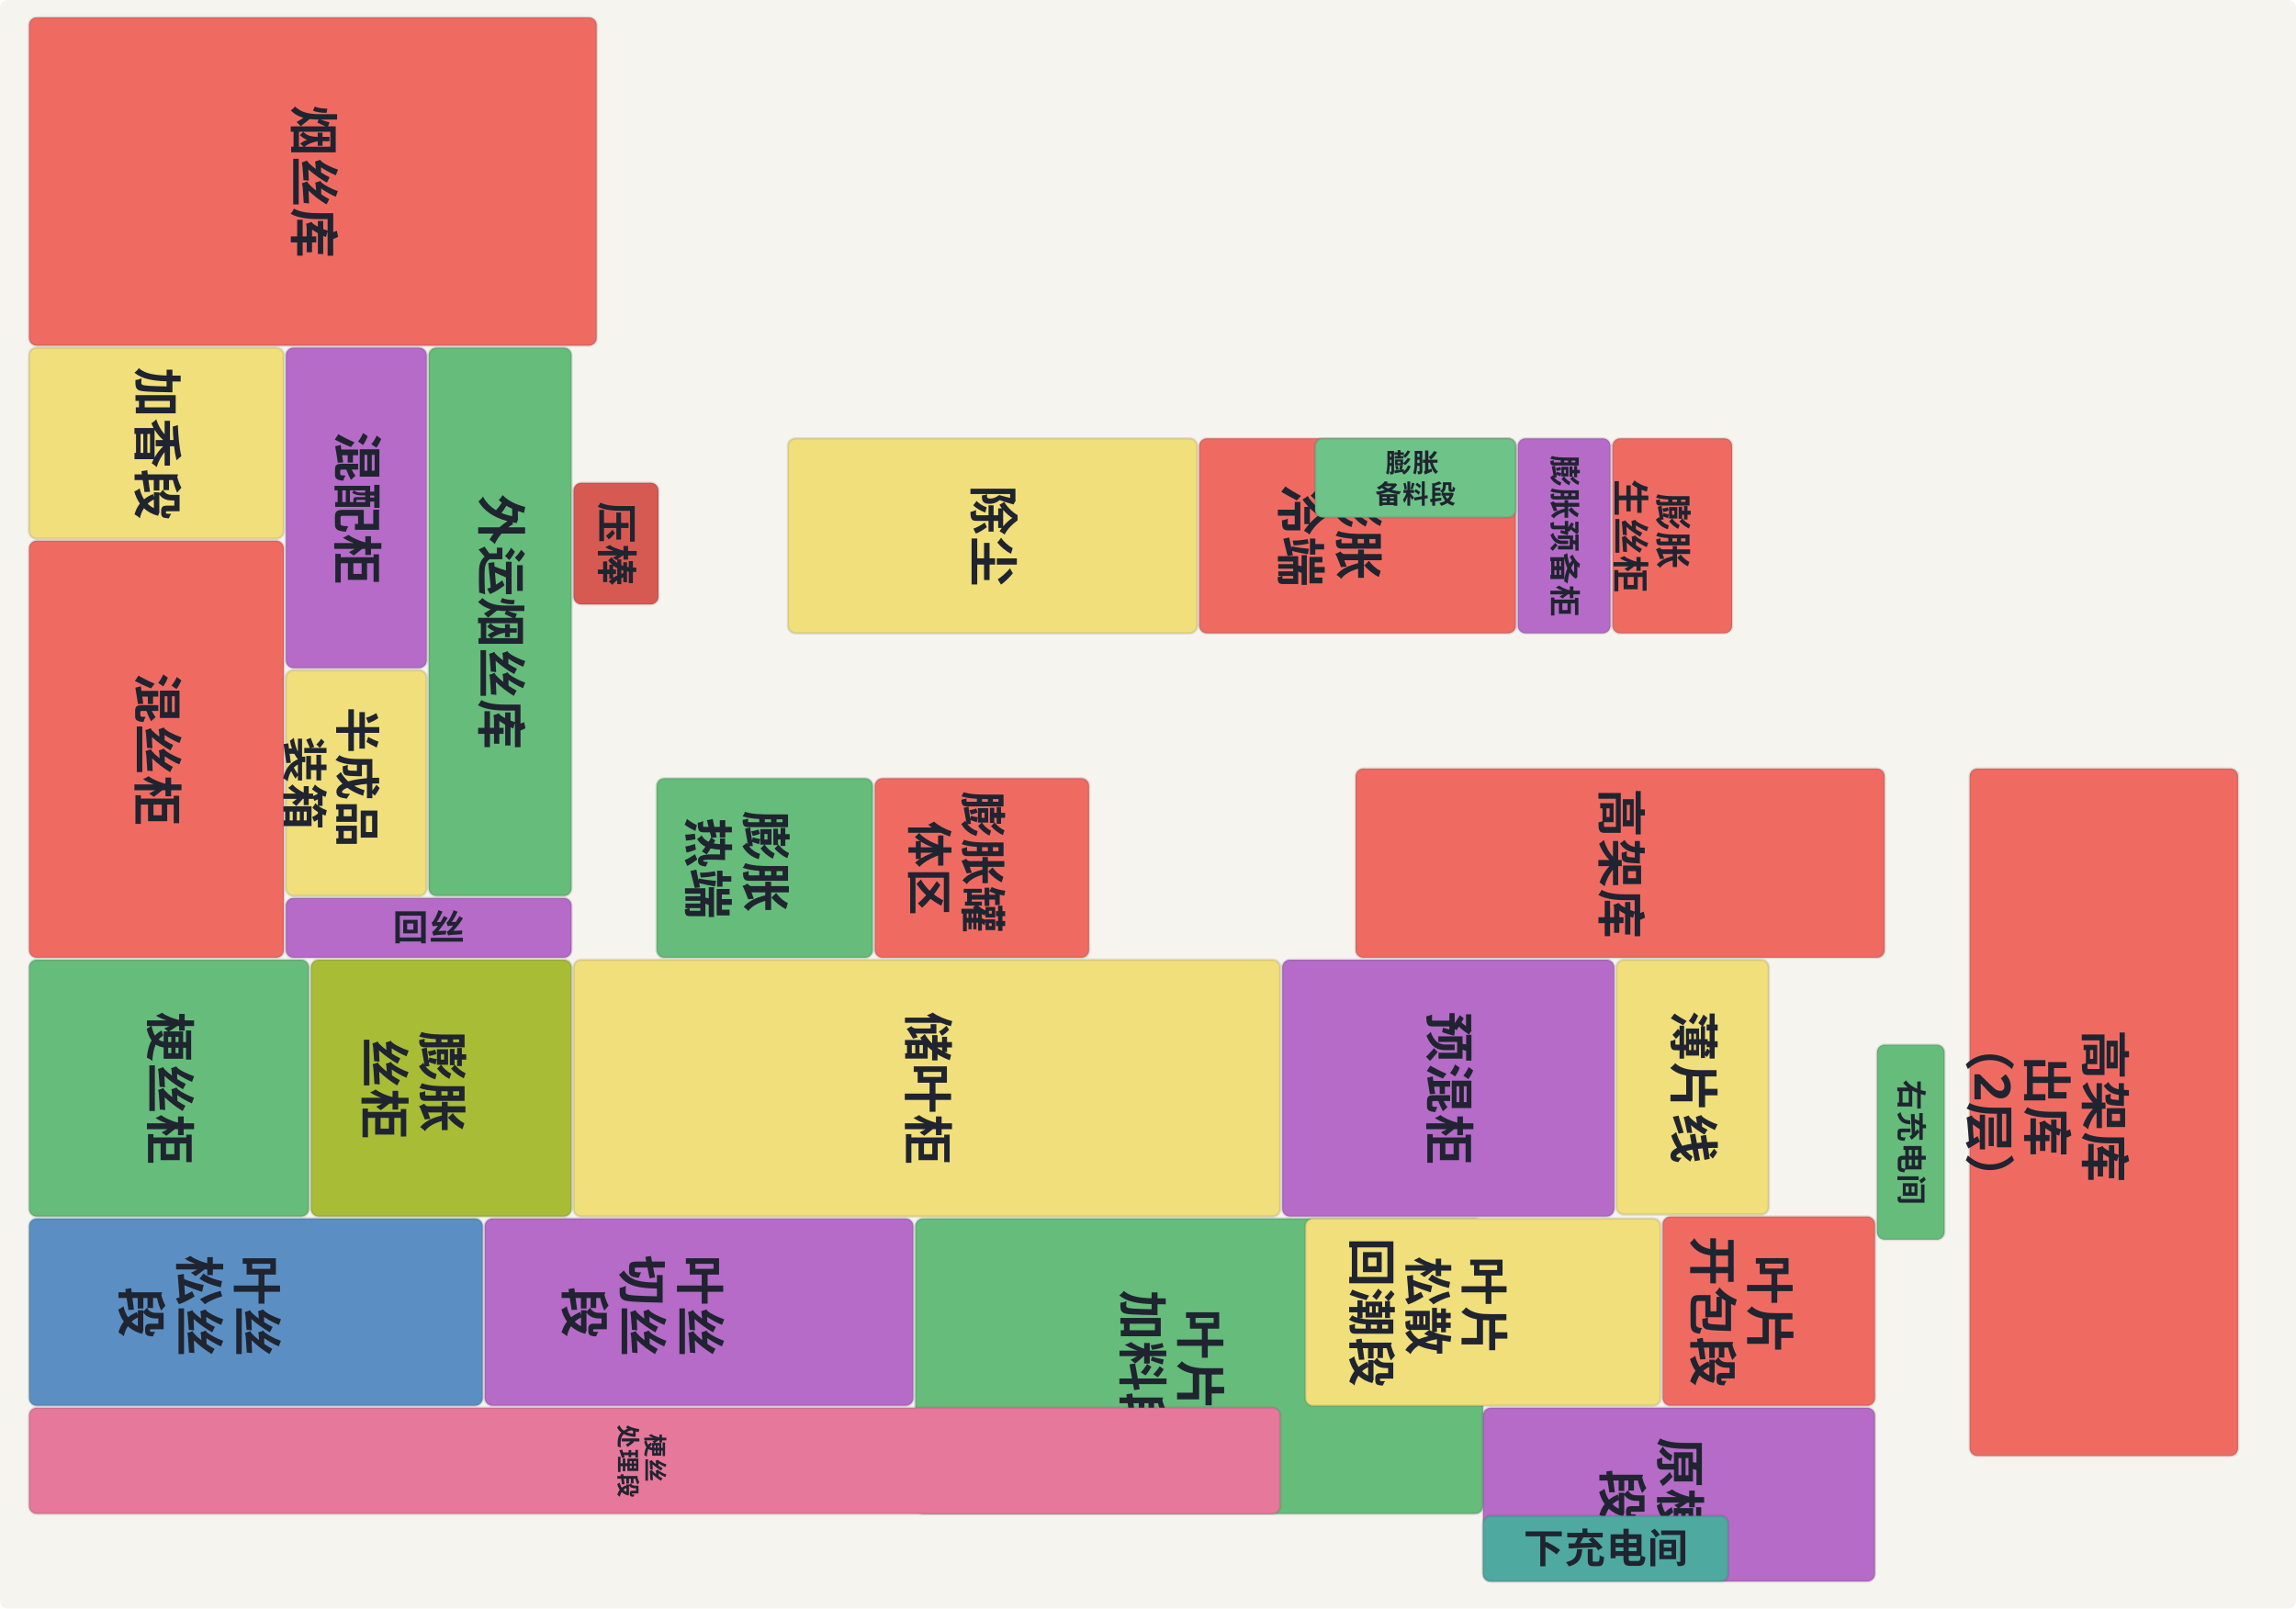
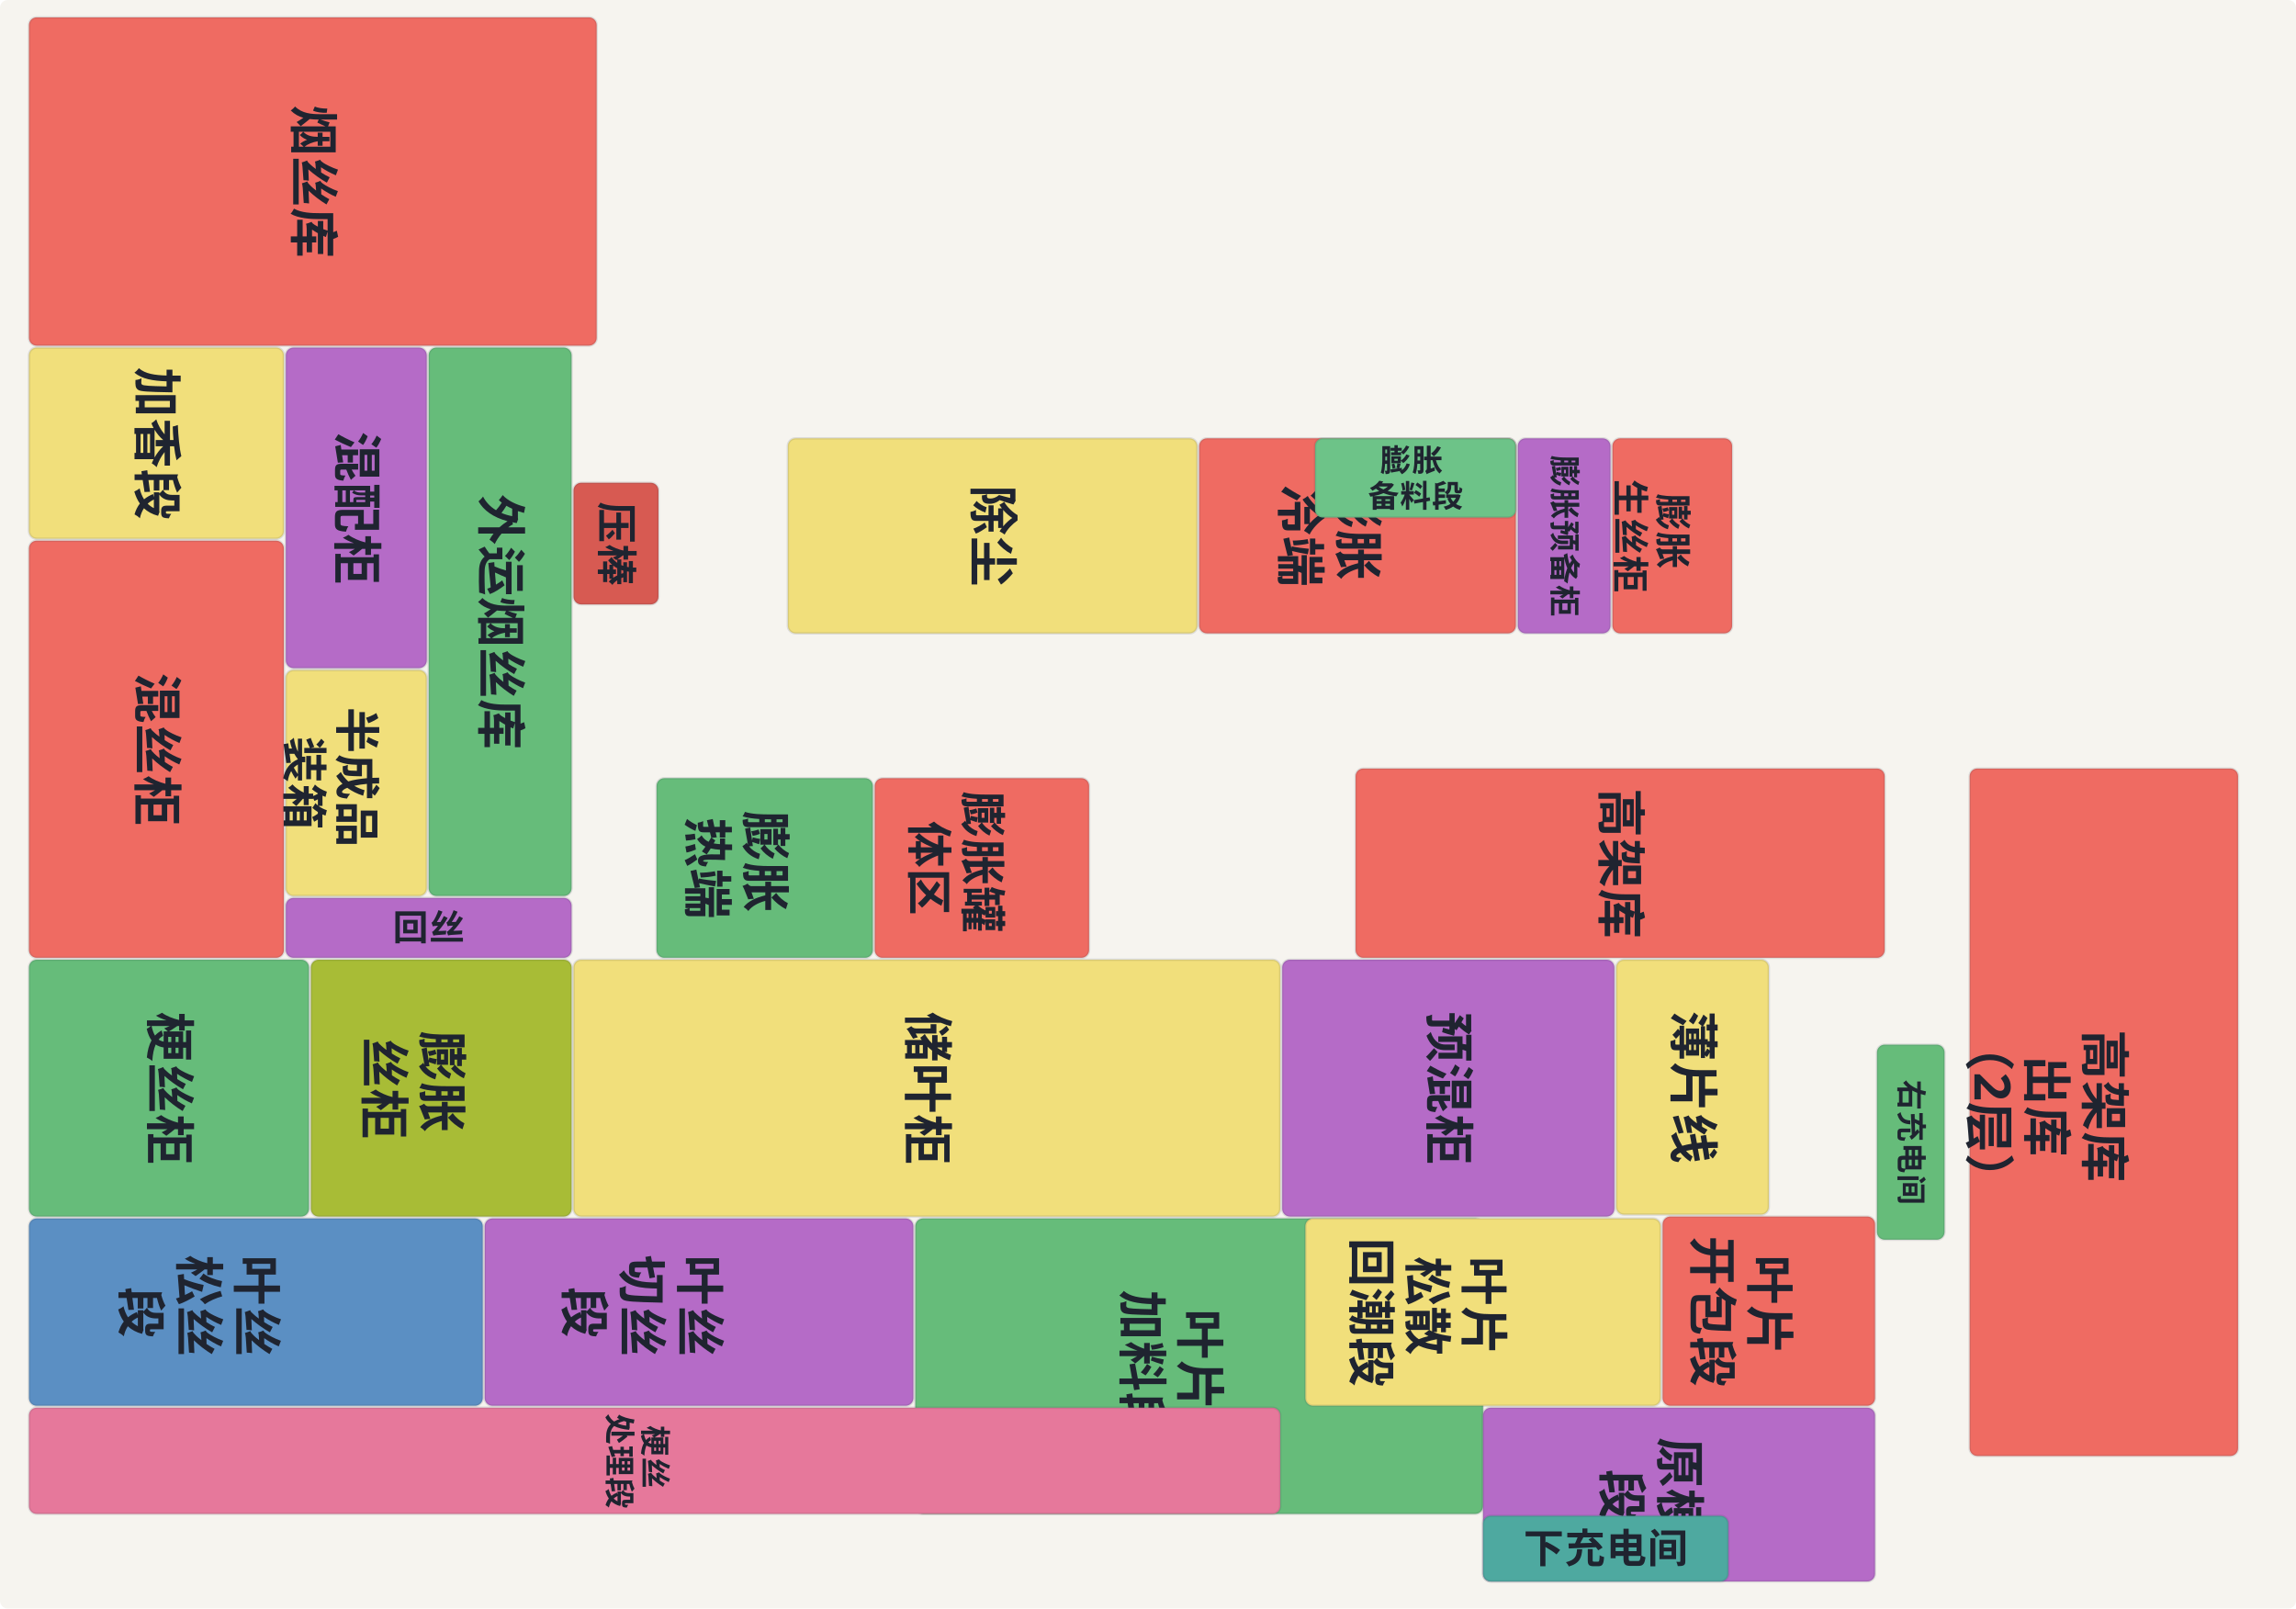
<svg xmlns="http://www.w3.org/2000/svg" width="1189" height="833" viewBox="0 0 1189 833" role="img" aria-labelledby="title" aria-describedby="desc">
  <style>
    .canvas { fill: #f6f4ef; }
    .zone rect { stroke: rgba(40, 48, 64, 0.12); stroke-width: 1.25; transition: filter 160ms ease, stroke 160ms ease; }
-     .zone:hover rect, .zone:focus rect { filter: brightness(1.06); stroke: rgba(25, 35, 52, 0.32); }
+     .zone:hover rect, .zone:focus rect, .zone:focus-visible rect { filter: brightness(1.06); stroke: rgba(25, 35, 52, 0.32); }
    .zone text { fill: #1f2430; font-family: "Noto Sans SC", "Microsoft YaHei", "PingFang SC", sans-serif; font-weight: 600; letter-spacing: 0.5px; pointer-events: none; user-select: none; }
  </style>
  <rect class="canvas" x="0" y="0" width="1189" height="833" rx="4" ry="4" />
  <g id="zone-01" class="zone" data-label="烟丝库">
    <rect rx="4" ry="4" x="15" y="9" width="294" height="170" fill="#ef6b62" />
    <text transform="translate(162.0 94.0) rotate(90)" text-anchor="middle" dominant-baseline="middle" font-size="26.0">
      <tspan x="0" dy="0.0">烟丝库</tspan>
    </text>
  </g>
  <g id="zone-02" class="zone" data-label="加香段">
    <rect rx="4" ry="4" x="15" y="180" width="132" height="99" fill="#f1df7b" />
    <text transform="translate(81.0 229.5) rotate(90)" text-anchor="middle" dominant-baseline="middle" font-size="25.9">
      <tspan x="0" dy="0.0">加香段</tspan>
    </text>
  </g>
  <g id="zone-03" class="zone" data-label="混配柜">
    <rect rx="4" ry="4" x="148" y="180" width="73" height="166" fill="#b56bc7" />
    <text transform="translate(184.5 263.0) rotate(90)" text-anchor="middle" dominant-baseline="middle" font-size="26.0">
      <tspan x="0" dy="0.0">混配柜</tspan>
    </text>
  </g>
  <g id="zone-04" class="zone" data-label="外运烟丝库">
    <rect rx="4" ry="4" x="222" y="180" width="74" height="284" fill="#66bc7a" />
    <text transform="translate(259.0 322.0) rotate(90)" text-anchor="middle" dominant-baseline="middle" font-size="26.0">
      <tspan x="0" dy="0.0">外运烟丝库</tspan>
    </text>
  </g>
  <g id="zone-05" class="zone" data-label="除尘">
    <rect rx="4" ry="4" x="408" y="227" width="212" height="101" fill="#f1df7b" />
    <text transform="translate(514.0 277.5) rotate(90)" text-anchor="middle" dominant-baseline="middle" font-size="26.0">
      <tspan x="0" dy="0.0">除尘</tspan>
    </text>
  </g>
  <g id="zone-06" class="zone" data-label="膨胀冷端">
    <rect rx="4" ry="4" x="621" y="227" width="164" height="101" fill="#ef6b62" />
    <text transform="translate(703.0 277.5) rotate(90)" text-anchor="middle" dominant-baseline="middle" font-size="26.0">
      <tspan x="0" dy="0.0">膨胀</tspan>
      <tspan x="0" dy="29.9">冷端</tspan>
    </text>
  </g>
  <g id="zone-07" class="zone" data-label="膨胀备料段">
    <rect rx="4" ry="4" x="681" y="227" width="104" height="41" fill="#6dc388" />
-     <text x="733.0" y="239.8" text-anchor="middle" dominant-baseline="middle" font-size="13.5">
+     <text x="733.0" y="238.5" text-anchor="middle" dominant-baseline="middle" font-size="16.0">
      <tspan x="733.0" dy="0.0">膨胀</tspan>
-       <tspan x="733.0" dy="16.2">备料段</tspan>
+       <tspan x="733.0" dy="18.5">备料段</tspan>
    </text>
  </g>
  <g id="zone-08" class="zone" data-label="膨胀预备柜">
    <rect rx="4" ry="4" x="786" y="227" width="48" height="101" fill="#b56bc7" />
    <text transform="translate(810.0 277.5) rotate(90)" text-anchor="middle" dominant-baseline="middle" font-size="16.3">
      <tspan x="0" dy="0.0">膨胀预备柜</tspan>
    </text>
  </g>
  <g id="zone-09" class="zone" data-label="膨胀生丝柜">
    <rect rx="4" ry="4" x="835" y="227" width="62" height="101" fill="#ef6b62" />
    <text transform="translate(866.0 277.5) rotate(90)" text-anchor="middle" dominant-baseline="middle" font-size="19.2">
      <tspan x="0" dy="0.0">膨胀</tspan>
      <tspan x="0" dy="22.0">生丝柜</tspan>
    </text>
  </g>
  <g id="zone-10" class="zone" data-label="压棒">
    <rect rx="4" ry="4" x="297" y="250" width="44" height="63" fill="#d75a52" />
    <text transform="translate(319.0 281.5) rotate(90)" text-anchor="middle" dominant-baseline="middle" font-size="21.4">
      <tspan x="0" dy="0.0">压棒</tspan>
    </text>
  </g>
  <g id="zone-11" class="zone" data-label="混丝柜">
    <rect rx="4" ry="4" x="15" y="280" width="132" height="216" fill="#ef6b62" />
    <text transform="translate(81.0 388.0) rotate(90)" text-anchor="middle" dominant-baseline="middle" font-size="26.0">
      <tspan x="0" dy="0.0">混丝柜</tspan>
    </text>
  </g>
  <g id="zone-12" class="zone" data-label="半成品装箱">
    <rect rx="4" ry="4" x="148" y="347" width="73" height="117" fill="#f1df7b" />
    <text transform="translate(184.5 405.5) rotate(90)" text-anchor="middle" dominant-baseline="middle" font-size="23.8">
      <tspan x="0" dy="0.0">半成品</tspan>
      <tspan x="0" dy="27.3">装箱</tspan>
    </text>
  </g>
  <g id="zone-13" class="zone" data-label="高架库">
    <rect rx="4" ry="4" x="702" y="398" width="274" height="98" fill="#ef6b62" />
    <text transform="translate(839.0 447.0) rotate(90)" text-anchor="middle" dominant-baseline="middle" font-size="25.6">
      <tspan x="0" dy="0.0">高架库</tspan>
    </text>
  </g>
  <g id="zone-14" class="zone" data-label="高架库出库（2层）">
    <rect rx="4" ry="4" x="1020" y="398" width="139" height="356" fill="#ef6b62" />
    <text transform="translate(1089.5 576.0) rotate(90)" text-anchor="middle" dominant-baseline="middle" font-size="26.0">
      <tspan x="0" dy="0.0">高架库</tspan>
      <tspan x="0" dy="29.9">出库</tspan>
      <tspan x="0" dy="29.9">（2层）</tspan>
    </text>
  </g>
  <g id="zone-15" class="zone" data-label="膨胀热端">
    <rect rx="4" ry="4" x="340" y="403" width="112" height="93" fill="#66bc7a" />
    <text transform="translate(396.0 449.5) rotate(90)" text-anchor="middle" dominant-baseline="middle" font-size="26.0">
      <tspan x="0" dy="0.0">膨胀</tspan>
      <tspan x="0" dy="29.9">热端</tspan>
    </text>
  </g>
  <g id="zone-16" class="zone" data-label="膨胀罐体区">
    <rect rx="4" ry="4" x="453" y="403" width="111" height="93" fill="#ef6b62" />
    <text transform="translate(508.5 449.5) rotate(90)" text-anchor="middle" dominant-baseline="middle" font-size="24.1">
      <tspan x="0" dy="0.0">膨胀罐</tspan>
      <tspan x="0" dy="27.7">体区</tspan>
    </text>
  </g>
  <g id="zone-17" class="zone" data-label="回丝">
    <rect rx="4" ry="4" x="148" y="465" width="148" height="31" fill="#b56bc7" />
    <text x="222.0" y="480.5" text-anchor="middle" dominant-baseline="middle" font-size="18.3">
      <tspan x="222.0" dy="0.0">回丝</tspan>
    </text>
  </g>
  <g id="zone-18" class="zone" data-label="梗丝柜">
    <rect rx="4" ry="4" x="15" y="497" width="145" height="133" fill="#66bc7a" />
    <text transform="translate(87.5 563.5) rotate(90)" text-anchor="middle" dominant-baseline="middle" font-size="26.0">
      <tspan x="0" dy="0.0">梗丝柜</tspan>
    </text>
  </g>
  <g id="zone-19" class="zone" data-label="膨胀丝柜">
    <rect rx="4" ry="4" x="161" y="497" width="135" height="133" fill="#a8bc36" />
    <text transform="translate(228.5 563.5) rotate(90)" text-anchor="middle" dominant-baseline="middle" font-size="26.0">
      <tspan x="0" dy="0.0">膨胀</tspan>
      <tspan x="0" dy="29.9">丝柜</tspan>
    </text>
  </g>
  <g id="zone-20" class="zone" data-label="储叶柜">
    <rect rx="4" ry="4" x="297" y="497" width="366" height="133" fill="#f1df7b" />
    <text transform="translate(480.0 563.5) rotate(90)" text-anchor="middle" dominant-baseline="middle" font-size="26.0">
      <tspan x="0" dy="0.0">储叶柜</tspan>
    </text>
  </g>
  <g id="zone-21" class="zone" data-label="预混柜">
    <rect rx="4" ry="4" x="664" y="497" width="172" height="133" fill="#b56bc7" />
    <text transform="translate(750.0 563.5) rotate(90)" text-anchor="middle" dominant-baseline="middle" font-size="26.0">
      <tspan x="0" dy="0.0">预混柜</tspan>
    </text>
  </g>
  <g id="zone-22" class="zone" data-label="薄片线">
    <rect rx="4" ry="4" x="837" y="497" width="79" height="132" fill="#f1df7b" />
    <text transform="translate(876.5 563.0) rotate(90)" text-anchor="middle" dominant-baseline="middle" font-size="26.0">
      <tspan x="0" dy="0.0">薄片线</tspan>
    </text>
  </g>
  <g id="zone-23" class="zone" data-label="右充电间">
    <rect rx="4" ry="4" x="972" y="541" width="35" height="101" fill="#66bc7a" />
    <text transform="translate(989.5 591.5) rotate(90)" text-anchor="middle" dominant-baseline="middle" font-size="15.8">
      <tspan x="0" dy="0.0">右充电间</tspan>
    </text>
  </g>
  <g id="zone-24" class="zone" data-label="叶片开包段">
    <rect rx="4" ry="4" x="861" y="630" width="110" height="98" fill="#ef6b62" />
    <text transform="translate(916.0 679.0) rotate(90)" text-anchor="middle" dominant-baseline="middle" font-size="25.6">
      <tspan x="0" dy="0.0">叶片</tspan>
      <tspan x="0" dy="29.5">开包段</tspan>
    </text>
  </g>
  <g id="zone-25" class="zone" data-label="叶丝松丝段">
    <rect rx="4" ry="4" x="15" y="631" width="235" height="97" fill="#5b8fc3" />
    <text transform="translate(132.5 679.5) rotate(90)" text-anchor="middle" dominant-baseline="middle" font-size="26.0">
      <tspan x="0" dy="0.0">叶丝</tspan>
      <tspan x="0" dy="29.9">松丝</tspan>
      <tspan x="0" dy="29.9">段</tspan>
    </text>
  </g>
  <g id="zone-26" class="zone" data-label="叶丝切丝段">
    <rect rx="4" ry="4" x="251" y="631" width="222" height="97" fill="#b56bc7" />
    <text transform="translate(362.0 679.5) rotate(90)" text-anchor="middle" dominant-baseline="middle" font-size="26.0">
      <tspan x="0" dy="0.0">叶丝</tspan>
      <tspan x="0" dy="29.9">切丝</tspan>
      <tspan x="0" dy="29.9">段</tspan>
    </text>
  </g>
  <g id="zone-27" class="zone" data-label="叶片加料段">
    <rect rx="4" ry="4" x="474" y="631" width="294" height="153" fill="#66bc7a" />
    <text transform="translate(621.0 707.5) rotate(90)" text-anchor="middle" dominant-baseline="middle" font-size="26.0">
      <tspan x="0" dy="0.0">叶片</tspan>
      <tspan x="0" dy="29.9">加料段</tspan>
    </text>
  </g>
  <g id="zone-28" class="zone" data-label="叶片松散回潮段">
    <rect rx="4" ry="4" x="676" y="631" width="184" height="97" fill="#f1df7b" />
    <text transform="translate(768.0 679.5) rotate(90)" text-anchor="middle" dominant-baseline="middle" font-size="25.3">
      <tspan x="0" dy="0.0">叶片</tspan>
      <tspan x="0" dy="29.1">松散</tspan>
      <tspan x="0" dy="29.1">回潮段</tspan>
    </text>
  </g>
  <g id="zone-29" class="zone" data-label="梗丝处理段">
    <rect rx="4" ry="4" x="15" y="729" width="648" height="55" fill="#e6789b" />
-     <text transform="translate(339.0 756.5) rotate(90)" text-anchor="middle" dominant-baseline="middle" font-size="12.2">
+     <text transform="translate(339.0 756.5) rotate(90)" text-anchor="middle" dominant-baseline="middle" font-size="16.0">
      <tspan x="0" dy="0.0">梗丝</tspan>
-       <tspan x="0" dy="14.0">处理段</tspan>
+       <tspan x="0" dy="18.4">处理段</tspan>
    </text>
  </g>
  <g id="zone-30" class="zone" data-label="原梗段">
    <rect rx="4" ry="4" x="768" y="729" width="203" height="90" fill="#b56bc7" />
    <text transform="translate(869.5 774.0) rotate(90)" text-anchor="middle" dominant-baseline="middle" font-size="26.0">
      <tspan x="0" dy="0.0">原梗</tspan>
      <tspan x="0" dy="29.9">段</tspan>
    </text>
  </g>
  <g id="zone-31" class="zone" data-label="下充电间">
    <rect rx="4" ry="4" x="768" y="785" width="127" height="34" fill="#4ea9a0" />
    <text x="831.5" y="802.0" text-anchor="middle" dominant-baseline="middle" font-size="20.9">
      <tspan x="831.5" dy="0.0">下充电间</tspan>
    </text>
  </g>
</svg>
